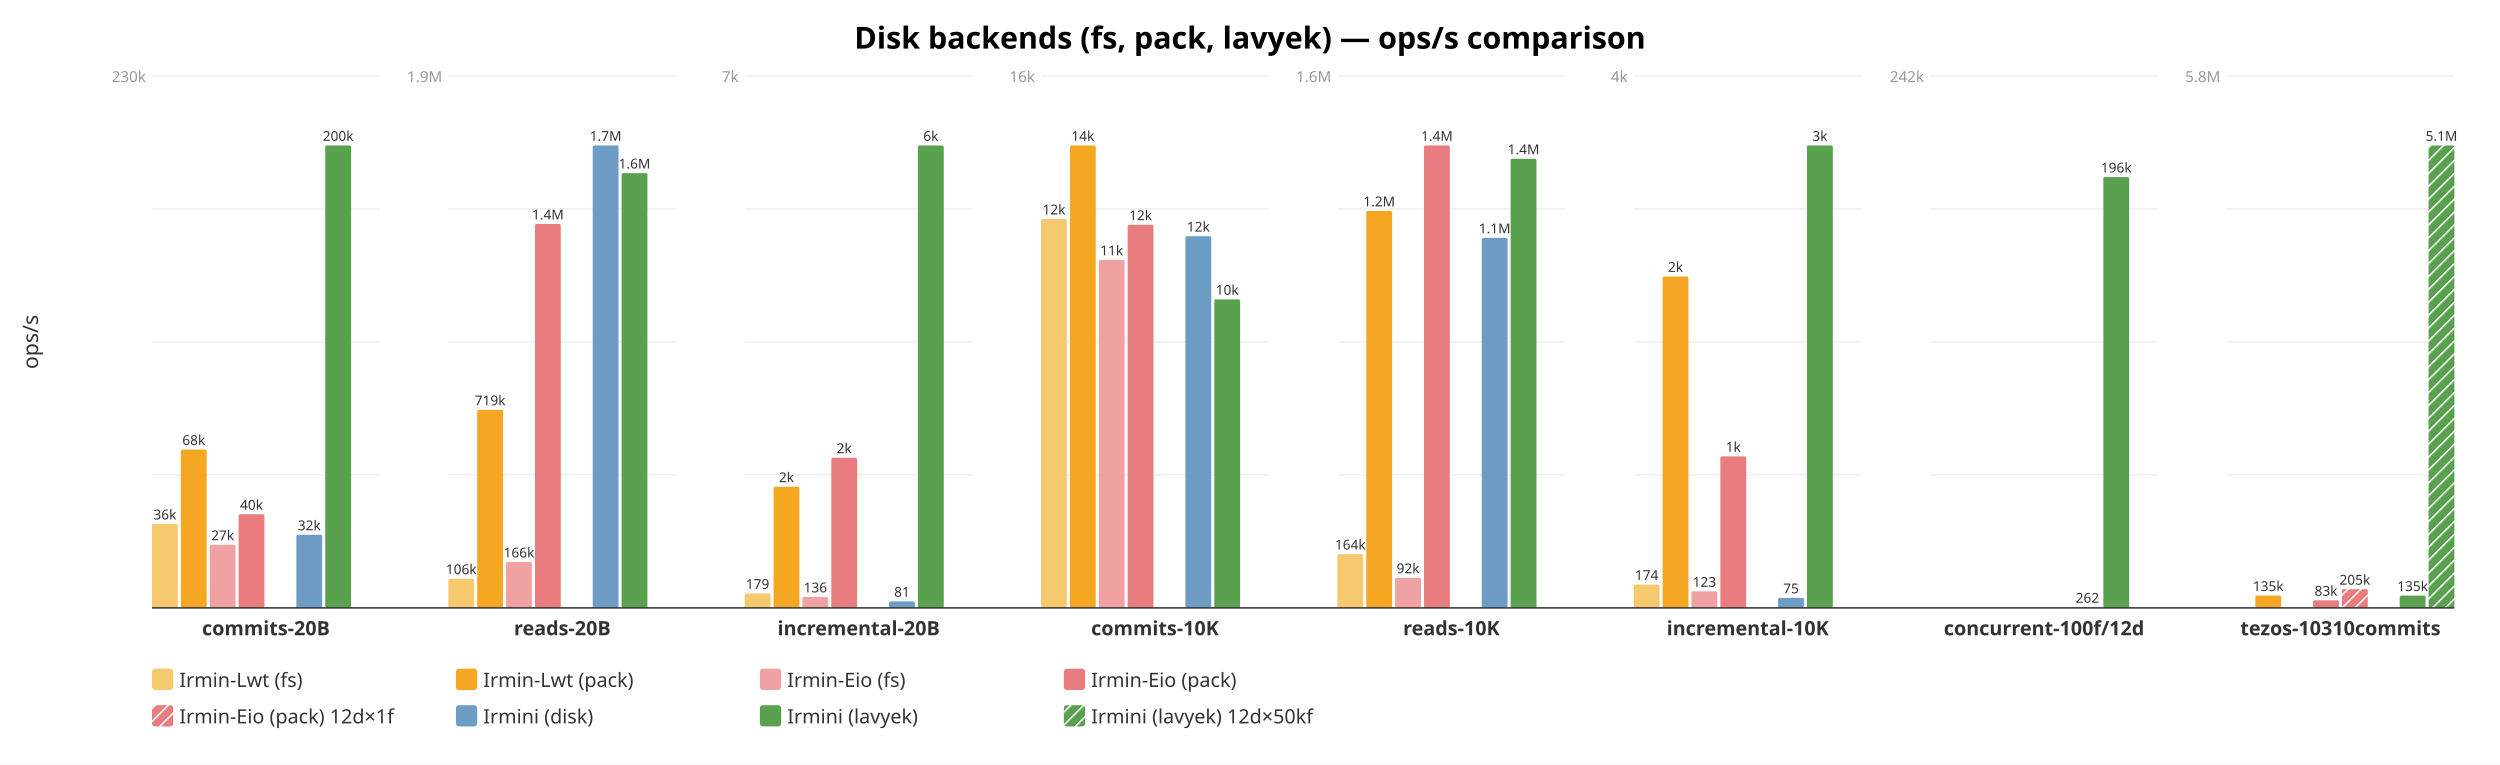
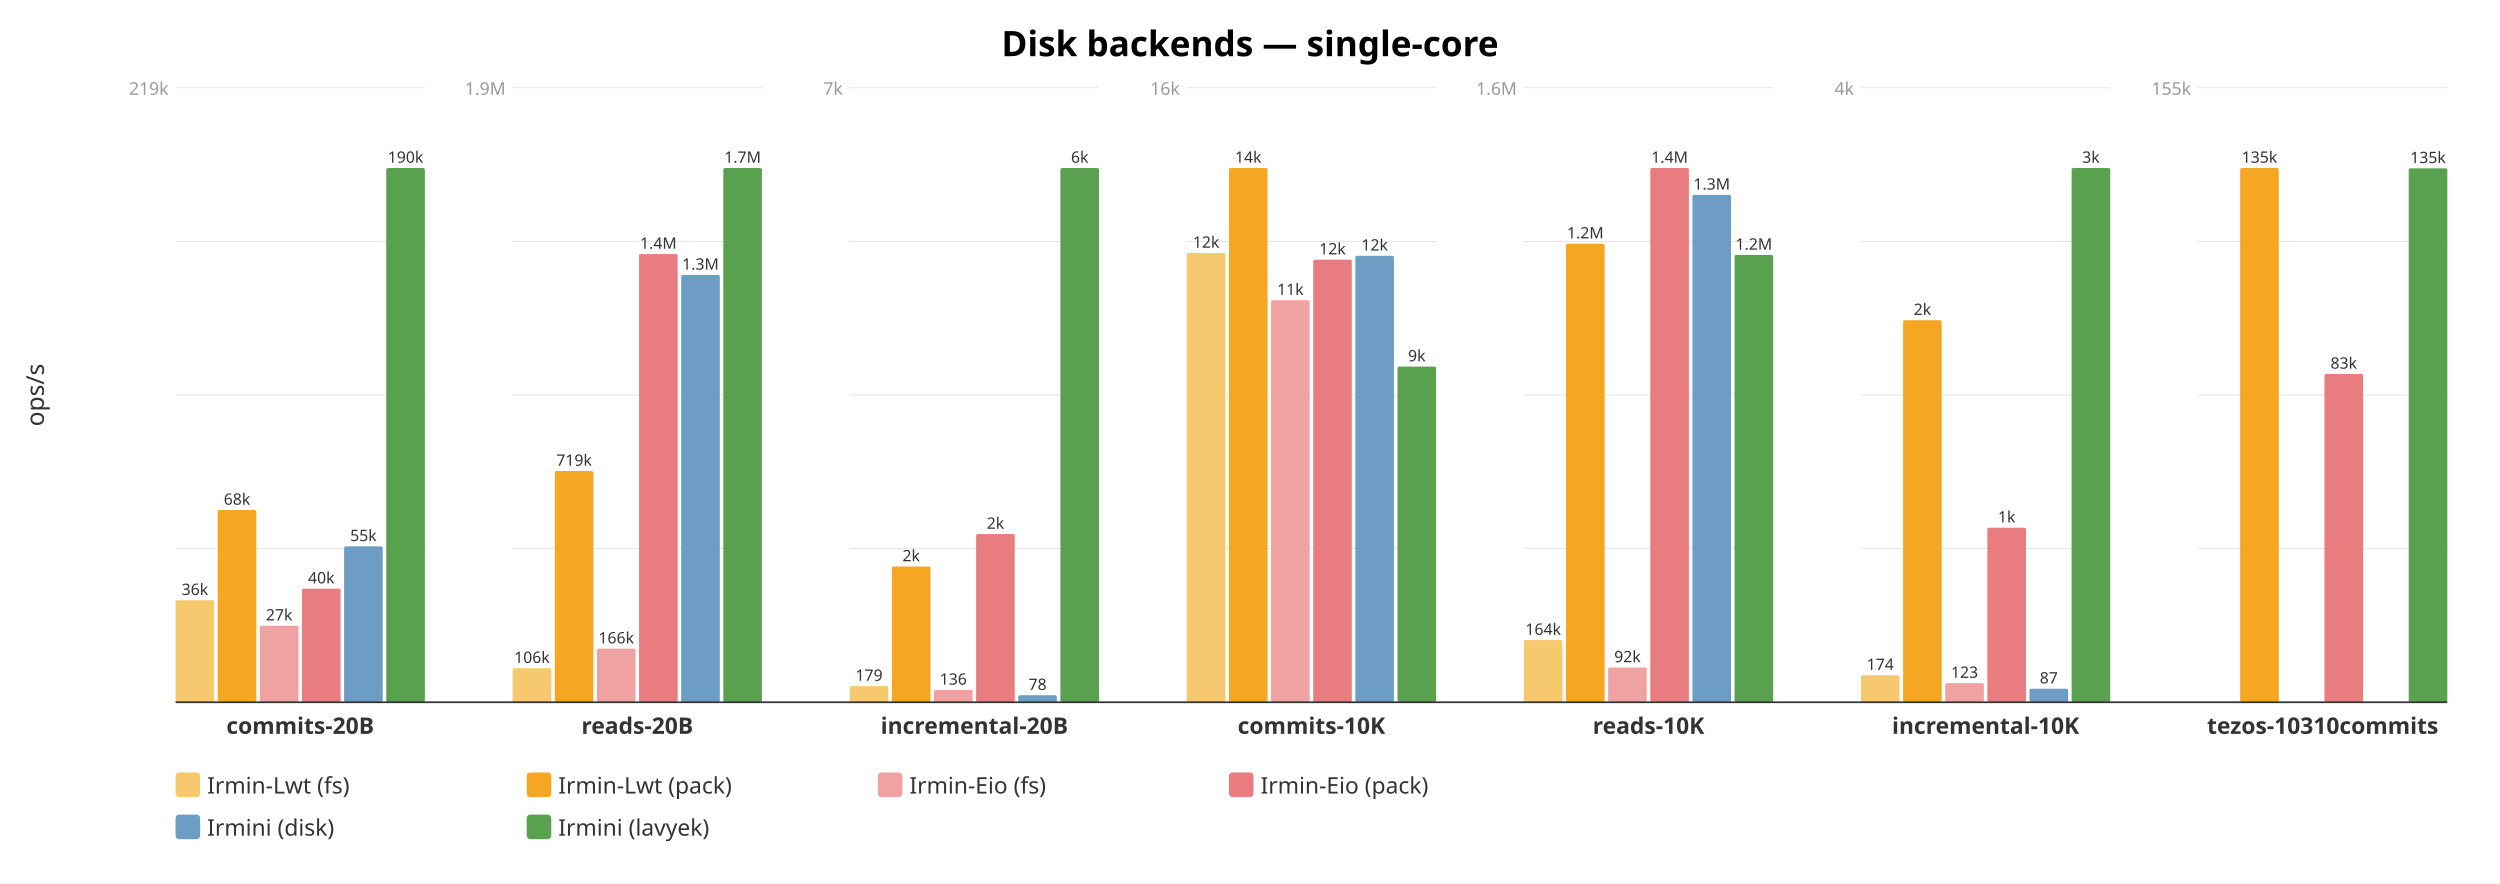
- <svg xmlns="http://www.w3.org/2000/svg" width="1645" height="503" font-family="system-ui, sans-serif" font-size="14">
-   <rect width="1645" height="503" fill="white" />
+ <svg xmlns="http://www.w3.org/2000/svg" width="1424" height="503" font-family="system-ui, sans-serif" font-size="14">
+   <rect width="1424" height="503" fill="white" />
  <defs>
-     <pattern id="hatch-2800" width="6" height="6" patternUnits="userSpaceOnUse" patternTransform="rotate(45)">
-       <rect width="6" height="6" fill="#e87c7e" />
-       <line x1="0" y1="0" x2="0" y2="6" stroke="white" stroke-width="2" />
-     </pattern>
-     <pattern id="hatch-3278" width="6" height="6" patternUnits="userSpaceOnUse" patternTransform="rotate(45)">
-       <rect width="6" height="6" fill="#59a14f" />
-       <line x1="0" y1="0" x2="0" y2="6" stroke="white" stroke-width="2" />
-     </pattern>
-   </defs>
-   <text x="822.5" y="32" text-anchor="middle" font-size="20" font-weight="bold">Disk backends (fs, pack, lavyek) — ops/s comparison</text>
+ </defs>
+   <text x="712.0" y="32" text-anchor="middle" font-size="20" font-weight="bold">Disk backends — single-core</text>
  <g transform="translate(100,50)">
    <text x="-75" y="175.0" text-anchor="middle" font-size="14" fill="#333" transform="rotate(-90,-75,175.0)">ops/s</text>
-     <line x1="0" y1="262.5" x2="150" y2="262.5" stroke="#e0e0e0" stroke-width="0.5" />
-     <line x1="0" y1="175.0" x2="150" y2="175.0" stroke="#e0e0e0" stroke-width="0.5" />
-     <line x1="0" y1="87.5" x2="150" y2="87.5" stroke="#e0e0e0" stroke-width="0.5" />
-     <line x1="0" y1="0.0" x2="150" y2="0.0" stroke="#e0e0e0" stroke-width="0.5" />
-     <text x="-4.0" y="4.0" text-anchor="end" font-size="10" fill="#999">230k</text>
-     <rect x="0.0" y="294.8" width="17" height="55.2" fill="#f7c96e" rx="1" />
-     <text x="8.5" y="291.8" text-anchor="middle" font-size="9" fill="#333">36k</text>
-     <rect x="19.0" y="245.8" width="17" height="104.2" fill="#f5a623" rx="1" />
-     <text x="27.5" y="242.8" text-anchor="middle" font-size="9" fill="#333">68k</text>
-     <rect x="38.0" y="308.5" width="17" height="41.5" fill="#f0a1a2" rx="1" />
-     <text x="46.5" y="305.5" text-anchor="middle" font-size="9" fill="#333">27k</text>
-     <rect x="57.0" y="288.4" width="17" height="61.6" fill="#e87c7e" rx="1" />
-     <text x="65.5" y="285.4" text-anchor="middle" font-size="9" fill="#333">40k</text>
-     <rect x="95.0" y="301.9" width="17" height="48.1" fill="#6d9dc5" rx="1" />
-     <text x="103.5" y="298.9" text-anchor="middle" font-size="9" fill="#333">32k</text>
-     <rect x="114.0" y="45.7" width="17" height="304.3" fill="#59a14f" rx="1" />
-     <text x="122.5" y="42.7" text-anchor="middle" font-size="9" fill="#333">200k</text>
-     <text x="75.0" y="368" text-anchor="middle" font-size="13" font-weight="bold" fill="#333">commits-20B</text>
-     <line x1="195" y1="262.5" x2="345" y2="262.5" stroke="#e0e0e0" stroke-width="0.5" />
-     <line x1="195" y1="175.0" x2="345" y2="175.0" stroke="#e0e0e0" stroke-width="0.5" />
-     <line x1="195" y1="87.5" x2="345" y2="87.5" stroke="#e0e0e0" stroke-width="0.5" />
-     <line x1="195" y1="0.0" x2="345" y2="0.0" stroke="#e0e0e0" stroke-width="0.5" />
-     <text x="191.0" y="4.0" text-anchor="end" font-size="10" fill="#999">1.9M</text>
-     <rect x="195.0" y="330.8" width="17" height="19.2" fill="#f7c96e" rx="1" />
-     <text x="203.5" y="327.8" text-anchor="middle" font-size="9" fill="#333">106k</text>
-     <rect x="214.0" y="219.7" width="17" height="130.3" fill="#f5a623" rx="1" />
-     <text x="222.5" y="216.7" text-anchor="middle" font-size="9" fill="#333">719k</text>
-     <rect x="233.0" y="319.8" width="17" height="30.2" fill="#f0a1a2" rx="1" />
-     <text x="241.5" y="316.8" text-anchor="middle" font-size="9" fill="#333">166k</text>
-     <rect x="252.0" y="97.4" width="17" height="252.6" fill="#e87c7e" rx="1" />
-     <text x="260.5" y="94.4" text-anchor="middle" font-size="9" fill="#333">1.4M</text>
-     <rect x="290.0" y="45.7" width="17" height="304.3" fill="#6d9dc5" rx="1" />
-     <text x="298.5" y="42.7" text-anchor="middle" font-size="9" fill="#333">1.7M</text>
-     <rect x="309.0" y="63.9" width="17" height="286.1" fill="#59a14f" rx="1" />
-     <text x="317.5" y="60.9" text-anchor="middle" font-size="9" fill="#333">1.6M</text>
-     <text x="270.0" y="368" text-anchor="middle" font-size="13" font-weight="bold" fill="#333">reads-20B</text>
-     <line x1="390" y1="262.5" x2="540" y2="262.5" stroke="#e0e0e0" stroke-width="0.5" />
-     <line x1="390" y1="175.0" x2="540" y2="175.0" stroke="#e0e0e0" stroke-width="0.5" />
-     <line x1="390" y1="87.5" x2="540" y2="87.5" stroke="#e0e0e0" stroke-width="0.5" />
-     <line x1="390" y1="0.0" x2="540" y2="0.0" stroke="#e0e0e0" stroke-width="0.5" />
-     <text x="386.0" y="4.0" text-anchor="end" font-size="10" fill="#999">7k</text>
-     <rect x="390.0" y="340.5" width="17" height="9.5" fill="#f7c96e" rx="1" />
-     <text x="398.5" y="337.5" text-anchor="middle" font-size="9" fill="#333">179</text>
-     <rect x="409.0" y="270.3" width="17" height="79.7" fill="#f5a623" rx="1" />
-     <text x="417.5" y="267.3" text-anchor="middle" font-size="9" fill="#333">2k</text>
-     <rect x="428.0" y="342.8" width="17" height="7.2" fill="#f0a1a2" rx="1" />
-     <text x="436.5" y="339.8" text-anchor="middle" font-size="9" fill="#333">136</text>
-     <rect x="447.0" y="251.2" width="17" height="98.8" fill="#e87c7e" rx="1" />
-     <text x="455.5" y="248.2" text-anchor="middle" font-size="9" fill="#333">2k</text>
-     <rect x="485.0" y="345.7" width="17" height="4.3" fill="#6d9dc5" rx="1" />
-     <text x="493.5" y="342.7" text-anchor="middle" font-size="9" fill="#333">81</text>
-     <rect x="504.0" y="45.7" width="17" height="304.3" fill="#59a14f" rx="1" />
-     <text x="512.5" y="42.7" text-anchor="middle" font-size="9" fill="#333">6k</text>
-     <text x="465.0" y="368" text-anchor="middle" font-size="13" font-weight="bold" fill="#333">incremental-20B</text>
-     <line x1="585" y1="262.5" x2="735" y2="262.5" stroke="#e0e0e0" stroke-width="0.5" />
-     <line x1="585" y1="175.0" x2="735" y2="175.0" stroke="#e0e0e0" stroke-width="0.5" />
-     <line x1="585" y1="87.5" x2="735" y2="87.5" stroke="#e0e0e0" stroke-width="0.5" />
-     <line x1="585" y1="0.0" x2="735" y2="0.0" stroke="#e0e0e0" stroke-width="0.5" />
-     <text x="581.0" y="4.0" text-anchor="end" font-size="10" fill="#999">16k</text>
-     <rect x="585.0" y="94.1" width="17" height="255.9" fill="#f7c96e" rx="1" />
-     <text x="593.5" y="91.1" text-anchor="middle" font-size="9" fill="#333">12k</text>
-     <rect x="604.0" y="45.7" width="17" height="304.3" fill="#f5a623" rx="1" />
-     <text x="612.5" y="42.7" text-anchor="middle" font-size="9" fill="#333">14k</text>
-     <rect x="623.0" y="121.0" width="17" height="229.0" fill="#f0a1a2" rx="1" />
-     <text x="631.5" y="118.0" text-anchor="middle" font-size="9" fill="#333">11k</text>
-     <rect x="642.0" y="97.9" width="17" height="252.1" fill="#e87c7e" rx="1" />
-     <text x="650.5" y="94.9" text-anchor="middle" font-size="9" fill="#333">12k</text>
-     <rect x="680.0" y="105.4" width="17" height="244.6" fill="#6d9dc5" rx="1" />
-     <text x="688.5" y="102.4" text-anchor="middle" font-size="9" fill="#333">12k</text>
-     <rect x="699.0" y="147.0" width="17" height="203.0" fill="#59a14f" rx="1" />
-     <text x="707.5" y="144.0" text-anchor="middle" font-size="9" fill="#333">10k</text>
-     <text x="660.0" y="368" text-anchor="middle" font-size="13" font-weight="bold" fill="#333">commits-10K</text>
-     <line x1="780" y1="262.5" x2="930" y2="262.5" stroke="#e0e0e0" stroke-width="0.5" />
-     <line x1="780" y1="175.0" x2="930" y2="175.0" stroke="#e0e0e0" stroke-width="0.5" />
-     <line x1="780" y1="87.5" x2="930" y2="87.5" stroke="#e0e0e0" stroke-width="0.5" />
-     <line x1="780" y1="0.0" x2="930" y2="0.0" stroke="#e0e0e0" stroke-width="0.5" />
-     <text x="776.0" y="4.0" text-anchor="end" font-size="10" fill="#999">1.6M</text>
-     <rect x="780.0" y="314.6" width="17" height="35.4" fill="#f7c96e" rx="1" />
-     <text x="788.5" y="311.6" text-anchor="middle" font-size="9" fill="#333">164k</text>
-     <rect x="799.0" y="88.8" width="17" height="261.2" fill="#f5a623" rx="1" />
-     <text x="807.5" y="85.8" text-anchor="middle" font-size="9" fill="#333">1.2M</text>
-     <rect x="818.0" y="330.2" width="17" height="19.8" fill="#f0a1a2" rx="1" />
-     <text x="826.5" y="327.2" text-anchor="middle" font-size="9" fill="#333">92k</text>
-     <rect x="837.0" y="45.7" width="17" height="304.3" fill="#e87c7e" rx="1" />
-     <text x="845.5" y="42.7" text-anchor="middle" font-size="9" fill="#333">1.4M</text>
-     <rect x="875.0" y="106.5" width="17" height="243.5" fill="#6d9dc5" rx="1" />
-     <text x="883.5" y="103.5" text-anchor="middle" font-size="9" fill="#333">1.1M</text>
-     <rect x="894.0" y="54.5" width="17" height="295.5" fill="#59a14f" rx="1" />
-     <text x="902.5" y="51.5" text-anchor="middle" font-size="9" fill="#333">1.4M</text>
-     <text x="855.0" y="368" text-anchor="middle" font-size="13" font-weight="bold" fill="#333">reads-10K</text>
-     <line x1="975" y1="262.5" x2="1125" y2="262.5" stroke="#e0e0e0" stroke-width="0.5" />
-     <line x1="975" y1="175.0" x2="1125" y2="175.0" stroke="#e0e0e0" stroke-width="0.5" />
-     <line x1="975" y1="87.5" x2="1125" y2="87.5" stroke="#e0e0e0" stroke-width="0.5" />
-     <line x1="975" y1="0.0" x2="1125" y2="0.0" stroke="#e0e0e0" stroke-width="0.5" />
-     <text x="971.0" y="4.0" text-anchor="end" font-size="10" fill="#999">4k</text>
-     <rect x="975.0" y="334.6" width="17" height="15.4" fill="#f7c96e" rx="1" />
-     <text x="983.5" y="331.6" text-anchor="middle" font-size="9" fill="#333">174</text>
-     <rect x="994.0" y="131.9" width="17" height="218.1" fill="#f5a623" rx="1" />
-     <text x="1002.5" y="128.9" text-anchor="middle" font-size="9" fill="#333">2k</text>
-     <rect x="1013.0" y="339.1" width="17" height="10.9" fill="#f0a1a2" rx="1" />
-     <text x="1021.5" y="336.1" text-anchor="middle" font-size="9" fill="#333">123</text>
-     <rect x="1032.0" y="250.3" width="17" height="99.7" fill="#e87c7e" rx="1" />
-     <text x="1040.5" y="247.3" text-anchor="middle" font-size="9" fill="#333">1k</text>
-     <rect x="1070.0" y="343.4" width="17" height="6.6" fill="#6d9dc5" rx="1" />
-     <text x="1078.5" y="340.4" text-anchor="middle" font-size="9" fill="#333">75</text>
-     <rect x="1089.0" y="45.7" width="17" height="304.3" fill="#59a14f" rx="1" />
-     <text x="1097.5" y="42.7" text-anchor="middle" font-size="9" fill="#333">3k</text>
-     <text x="1050.0" y="368" text-anchor="middle" font-size="13" font-weight="bold" fill="#333">incremental-10K</text>
-     <line x1="1170" y1="262.5" x2="1320" y2="262.5" stroke="#e0e0e0" stroke-width="0.5" />
-     <line x1="1170" y1="175.0" x2="1320" y2="175.0" stroke="#e0e0e0" stroke-width="0.5" />
-     <line x1="1170" y1="87.5" x2="1320" y2="87.5" stroke="#e0e0e0" stroke-width="0.5" />
-     <line x1="1170" y1="0.0" x2="1320" y2="0.0" stroke="#e0e0e0" stroke-width="0.5" />
-     <text x="1166.0" y="4.0" text-anchor="end" font-size="10" fill="#999">242k</text>
-     <rect x="1265.0" y="349.6" width="17" height="0.4" fill="#6d9dc5" rx="1" />
-     <text x="1273.5" y="346.6" text-anchor="middle" font-size="9" fill="#333">262</text>
-     <rect x="1284.0" y="66.5" width="17" height="283.5" fill="#59a14f" rx="1" />
-     <text x="1292.5" y="63.5" text-anchor="middle" font-size="9" fill="#333">196k</text>
-     <text x="1245.0" y="368" text-anchor="middle" font-size="13" font-weight="bold" fill="#333">concurrent-100f/12d</text>
-     <line x1="1365" y1="262.5" x2="1515" y2="262.5" stroke="#e0e0e0" stroke-width="0.5" />
-     <line x1="1365" y1="175.0" x2="1515" y2="175.0" stroke="#e0e0e0" stroke-width="0.5" />
-     <line x1="1365" y1="87.5" x2="1515" y2="87.5" stroke="#e0e0e0" stroke-width="0.5" />
-     <line x1="1365" y1="0.0" x2="1515" y2="0.0" stroke="#e0e0e0" stroke-width="0.5" />
-     <text x="1361.0" y="4.0" text-anchor="end" font-size="10" fill="#999">5.8M</text>
-     <rect x="1384.0" y="341.9" width="17" height="8.1" fill="#f5a623" rx="1" />
-     <text x="1392.5" y="338.9" text-anchor="middle" font-size="9" fill="#333">135k</text>
-     <rect x="1422.0" y="345.0" width="17" height="5.0" fill="#e87c7e" rx="1" />
-     <text x="1430.5" y="342.0" text-anchor="middle" font-size="9" fill="#333">83k</text>
-     <rect x="1441.0" y="337.7" width="17" height="12.3" fill="url(#hatch-2800)" rx="1" />
-     <text x="1449.5" y="334.7" text-anchor="middle" font-size="9" fill="#333">205k</text>
-     <rect x="1479.0" y="341.9" width="17" height="8.1" fill="#59a14f" rx="1" />
-     <text x="1487.5" y="338.9" text-anchor="middle" font-size="9" fill="#333">135k</text>
-     <rect x="1498.0" y="45.7" width="17" height="304.3" fill="url(#hatch-3278)" rx="1" />
-     <text x="1506.5" y="42.7" text-anchor="middle" font-size="9" fill="#333">5.1M</text>
-     <text x="1440.0" y="368" text-anchor="middle" font-size="13" font-weight="bold" fill="#333">tezos-10310commits</text>
-     <line x1="0" y1="350" x2="1515" y2="350" stroke="#333" stroke-width="1" />
+     <line x1="0" y1="262.5" x2="142" y2="262.5" stroke="#e0e0e0" stroke-width="0.5" />
+     <line x1="0" y1="175.0" x2="142" y2="175.0" stroke="#e0e0e0" stroke-width="0.5" />
+     <line x1="0" y1="87.5" x2="142" y2="87.5" stroke="#e0e0e0" stroke-width="0.5" />
+     <line x1="0" y1="0.0" x2="142" y2="0.0" stroke="#e0e0e0" stroke-width="0.5" />
+     <text x="-4.0" y="4.0" text-anchor="end" font-size="10" fill="#999">219k</text>
+     <rect x="0.0" y="291.9" width="22" height="58.1" fill="#f7c96e" rx="1" />
+     <text x="11.0" y="288.9" text-anchor="middle" font-size="9" fill="#333">36k</text>
+     <rect x="24.0" y="240.5" width="22" height="109.5" fill="#f5a623" rx="1" />
+     <text x="35.0" y="237.5" text-anchor="middle" font-size="9" fill="#333">68k</text>
+     <rect x="48.0" y="306.4" width="22" height="43.6" fill="#f0a1a2" rx="1" />
+     <text x="59.0" y="303.4" text-anchor="middle" font-size="9" fill="#333">27k</text>
+     <rect x="72.0" y="285.3" width="22" height="64.7" fill="#e87c7e" rx="1" />
+     <text x="83.0" y="282.3" text-anchor="middle" font-size="9" fill="#333">40k</text>
+     <rect x="96.0" y="261.2" width="22" height="88.8" fill="#6d9dc5" rx="1" />
+     <text x="107.0" y="258.2" text-anchor="middle" font-size="9" fill="#333">55k</text>
+     <rect x="120.0" y="45.7" width="22" height="304.3" fill="#59a14f" rx="1" />
+     <text x="131.0" y="42.7" text-anchor="middle" font-size="9" fill="#333">190k</text>
+     <text x="71.0" y="368" text-anchor="middle" font-size="13" font-weight="bold" fill="#333">commits-20B</text>
+     <line x1="192" y1="262.5" x2="334" y2="262.5" stroke="#e0e0e0" stroke-width="0.5" />
+     <line x1="192" y1="175.0" x2="334" y2="175.0" stroke="#e0e0e0" stroke-width="0.5" />
+     <line x1="192" y1="87.5" x2="334" y2="87.5" stroke="#e0e0e0" stroke-width="0.5" />
+     <line x1="192" y1="0.0" x2="334" y2="0.0" stroke="#e0e0e0" stroke-width="0.5" />
+     <text x="188.0" y="4.0" text-anchor="end" font-size="10" fill="#999">1.9M</text>
+     <rect x="192.0" y="330.6" width="22" height="19.4" fill="#f7c96e" rx="1" />
+     <text x="203.0" y="327.6" text-anchor="middle" font-size="9" fill="#333">106k</text>
+     <rect x="216.0" y="218.3" width="22" height="131.7" fill="#f5a623" rx="1" />
+     <text x="227.0" y="215.3" text-anchor="middle" font-size="9" fill="#333">719k</text>
+     <rect x="240.0" y="319.5" width="22" height="30.5" fill="#f0a1a2" rx="1" />
+     <text x="251.0" y="316.5" text-anchor="middle" font-size="9" fill="#333">166k</text>
+     <rect x="264.0" y="94.7" width="22" height="255.3" fill="#e87c7e" rx="1" />
+     <text x="275.0" y="91.7" text-anchor="middle" font-size="9" fill="#333">1.4M</text>
+     <rect x="288.0" y="106.6" width="22" height="243.4" fill="#6d9dc5" rx="1" />
+     <text x="299.0" y="103.6" text-anchor="middle" font-size="9" fill="#333">1.3M</text>
+     <rect x="312.0" y="45.7" width="22" height="304.3" fill="#59a14f" rx="1" />
+     <text x="323.0" y="42.7" text-anchor="middle" font-size="9" fill="#333">1.7M</text>
+     <text x="263.0" y="368" text-anchor="middle" font-size="13" font-weight="bold" fill="#333">reads-20B</text>
+     <line x1="384" y1="262.5" x2="526" y2="262.5" stroke="#e0e0e0" stroke-width="0.5" />
+     <line x1="384" y1="175.0" x2="526" y2="175.0" stroke="#e0e0e0" stroke-width="0.5" />
+     <line x1="384" y1="87.5" x2="526" y2="87.5" stroke="#e0e0e0" stroke-width="0.5" />
+     <line x1="384" y1="0.0" x2="526" y2="0.0" stroke="#e0e0e0" stroke-width="0.5" />
+     <text x="380.0" y="4.0" text-anchor="end" font-size="10" fill="#999">7k</text>
+     <rect x="384.0" y="340.8" width="22" height="9.2" fill="#f7c96e" rx="1" />
+     <text x="395.0" y="337.8" text-anchor="middle" font-size="9" fill="#333">179</text>
+     <rect x="408.0" y="272.7" width="22" height="77.3" fill="#f5a623" rx="1" />
+     <text x="419.0" y="269.7" text-anchor="middle" font-size="9" fill="#333">2k</text>
+     <rect x="432.0" y="343.0" width="22" height="7.0" fill="#f0a1a2" rx="1" />
+     <text x="443.0" y="340.0" text-anchor="middle" font-size="9" fill="#333">136</text>
+     <rect x="456.0" y="254.2" width="22" height="95.8" fill="#e87c7e" rx="1" />
+     <text x="467.0" y="251.2" text-anchor="middle" font-size="9" fill="#333">2k</text>
+     <rect x="480.0" y="346.0" width="22" height="4.0" fill="#6d9dc5" rx="1" />
+     <text x="491.0" y="343.0" text-anchor="middle" font-size="9" fill="#333">78</text>
+     <rect x="504.0" y="45.7" width="22" height="304.3" fill="#59a14f" rx="1" />
+     <text x="515.0" y="42.7" text-anchor="middle" font-size="9" fill="#333">6k</text>
+     <text x="455.0" y="368" text-anchor="middle" font-size="13" font-weight="bold" fill="#333">incremental-20B</text>
+     <line x1="576" y1="262.5" x2="718" y2="262.5" stroke="#e0e0e0" stroke-width="0.5" />
+     <line x1="576" y1="175.0" x2="718" y2="175.0" stroke="#e0e0e0" stroke-width="0.5" />
+     <line x1="576" y1="87.5" x2="718" y2="87.5" stroke="#e0e0e0" stroke-width="0.5" />
+     <line x1="576" y1="0.0" x2="718" y2="0.0" stroke="#e0e0e0" stroke-width="0.5" />
+     <text x="572.0" y="4.0" text-anchor="end" font-size="10" fill="#999">16k</text>
+     <rect x="576.0" y="94.1" width="22" height="255.9" fill="#f7c96e" rx="1" />
+     <text x="587.0" y="91.1" text-anchor="middle" font-size="9" fill="#333">12k</text>
+     <rect x="600.0" y="45.7" width="22" height="304.3" fill="#f5a623" rx="1" />
+     <text x="611.0" y="42.7" text-anchor="middle" font-size="9" fill="#333">14k</text>
+     <rect x="624.0" y="121.0" width="22" height="229.0" fill="#f0a1a2" rx="1" />
+     <text x="635.0" y="118.0" text-anchor="middle" font-size="9" fill="#333">11k</text>
+     <rect x="648.0" y="97.9" width="22" height="252.1" fill="#e87c7e" rx="1" />
+     <text x="659.0" y="94.9" text-anchor="middle" font-size="9" fill="#333">12k</text>
+     <rect x="672.0" y="95.7" width="22" height="254.3" fill="#6d9dc5" rx="1" />
+     <text x="683.0" y="92.7" text-anchor="middle" font-size="9" fill="#333">12k</text>
+     <rect x="696.0" y="158.8" width="22" height="191.2" fill="#59a14f" rx="1" />
+     <text x="707.0" y="155.8" text-anchor="middle" font-size="9" fill="#333">9k</text>
+     <text x="647.0" y="368" text-anchor="middle" font-size="13" font-weight="bold" fill="#333">commits-10K</text>
+     <line x1="768" y1="262.5" x2="910" y2="262.5" stroke="#e0e0e0" stroke-width="0.5" />
+     <line x1="768" y1="175.0" x2="910" y2="175.0" stroke="#e0e0e0" stroke-width="0.5" />
+     <line x1="768" y1="87.5" x2="910" y2="87.5" stroke="#e0e0e0" stroke-width="0.5" />
+     <line x1="768" y1="0.0" x2="910" y2="0.0" stroke="#e0e0e0" stroke-width="0.5" />
+     <text x="764.0" y="4.0" text-anchor="end" font-size="10" fill="#999">1.6M</text>
+     <rect x="768.0" y="314.6" width="22" height="35.4" fill="#f7c96e" rx="1" />
+     <text x="779.0" y="311.6" text-anchor="middle" font-size="9" fill="#333">164k</text>
+     <rect x="792.0" y="88.8" width="22" height="261.2" fill="#f5a623" rx="1" />
+     <text x="803.0" y="85.8" text-anchor="middle" font-size="9" fill="#333">1.2M</text>
+     <rect x="816.0" y="330.2" width="22" height="19.8" fill="#f0a1a2" rx="1" />
+     <text x="827.0" y="327.2" text-anchor="middle" font-size="9" fill="#333">92k</text>
+     <rect x="840.0" y="45.7" width="22" height="304.3" fill="#e87c7e" rx="1" />
+     <text x="851.0" y="42.7" text-anchor="middle" font-size="9" fill="#333">1.4M</text>
+     <rect x="864.0" y="61.0" width="22" height="289.0" fill="#6d9dc5" rx="1" />
+     <text x="875.0" y="58.0" text-anchor="middle" font-size="9" fill="#333">1.3M</text>
+     <rect x="888.0" y="95.2" width="22" height="254.8" fill="#59a14f" rx="1" />
+     <text x="899.0" y="92.2" text-anchor="middle" font-size="9" fill="#333">1.2M</text>
+     <text x="839.0" y="368" text-anchor="middle" font-size="13" font-weight="bold" fill="#333">reads-10K</text>
+     <line x1="960" y1="262.5" x2="1102" y2="262.5" stroke="#e0e0e0" stroke-width="0.5" />
+     <line x1="960" y1="175.0" x2="1102" y2="175.0" stroke="#e0e0e0" stroke-width="0.5" />
+     <line x1="960" y1="87.5" x2="1102" y2="87.5" stroke="#e0e0e0" stroke-width="0.5" />
+     <line x1="960" y1="0.0" x2="1102" y2="0.0" stroke="#e0e0e0" stroke-width="0.5" />
+     <text x="956.0" y="4.0" text-anchor="end" font-size="10" fill="#999">4k</text>
+     <rect x="960.0" y="334.6" width="22" height="15.4" fill="#f7c96e" rx="1" />
+     <text x="971.0" y="331.6" text-anchor="middle" font-size="9" fill="#333">174</text>
+     <rect x="984.0" y="132.4" width="22" height="217.6" fill="#f5a623" rx="1" />
+     <text x="995.0" y="129.4" text-anchor="middle" font-size="9" fill="#333">2k</text>
+     <rect x="1008.0" y="339.1" width="22" height="10.9" fill="#f0a1a2" rx="1" />
+     <text x="1019.0" y="336.1" text-anchor="middle" font-size="9" fill="#333">123</text>
+     <rect x="1032.0" y="250.6" width="22" height="99.4" fill="#e87c7e" rx="1" />
+     <text x="1043.0" y="247.6" text-anchor="middle" font-size="9" fill="#333">1k</text>
+     <rect x="1056.0" y="342.3" width="22" height="7.7" fill="#6d9dc5" rx="1" />
+     <text x="1067.0" y="339.3" text-anchor="middle" font-size="9" fill="#333">87</text>
+     <rect x="1080.0" y="45.7" width="22" height="304.3" fill="#59a14f" rx="1" />
+     <text x="1091.0" y="42.7" text-anchor="middle" font-size="9" fill="#333">3k</text>
+     <text x="1031.0" y="368" text-anchor="middle" font-size="13" font-weight="bold" fill="#333">incremental-10K</text>
+     <line x1="1152" y1="262.5" x2="1294" y2="262.5" stroke="#e0e0e0" stroke-width="0.5" />
+     <line x1="1152" y1="175.0" x2="1294" y2="175.0" stroke="#e0e0e0" stroke-width="0.5" />
+     <line x1="1152" y1="87.5" x2="1294" y2="87.5" stroke="#e0e0e0" stroke-width="0.5" />
+     <line x1="1152" y1="0.0" x2="1294" y2="0.0" stroke="#e0e0e0" stroke-width="0.5" />
+     <text x="1148.0" y="4.0" text-anchor="end" font-size="10" fill="#999">155k</text>
+     <rect x="1176.0" y="45.7" width="22" height="304.3" fill="#f5a623" rx="1" />
+     <text x="1187.0" y="42.7" text-anchor="middle" font-size="9" fill="#333">135k</text>
+     <rect x="1224.0" y="163.0" width="22" height="187.0" fill="#e87c7e" rx="1" />
+     <text x="1235.0" y="160.0" text-anchor="middle" font-size="9" fill="#333">83k</text>
+     <rect x="1272.0" y="45.9" width="22" height="304.1" fill="#59a14f" rx="1" />
+     <text x="1283.0" y="42.9" text-anchor="middle" font-size="9" fill="#333">135k</text>
+     <text x="1223.0" y="368" text-anchor="middle" font-size="13" font-weight="bold" fill="#333">tezos-10310commits</text>
+     <line x1="0" y1="350" x2="1294" y2="350" stroke="#333" stroke-width="1" />
  </g>
  <g transform="translate(100,440)">
    <rect x="0" y="0" width="14" height="14" fill="#f7c96e" rx="2" />
    <text x="18" y="12" font-size="13" fill="#333">Irmin-Lwt (fs)</text>
    <rect x="200" y="0" width="14" height="14" fill="#f5a623" rx="2" />
    <text x="218" y="12" font-size="13" fill="#333">Irmin-Lwt (pack)</text>
    <rect x="400" y="0" width="14" height="14" fill="#f0a1a2" rx="2" />
    <text x="418" y="12" font-size="13" fill="#333">Irmin-Eio (fs)</text>
    <rect x="600" y="0" width="14" height="14" fill="#e87c7e" rx="2" />
    <text x="618" y="12" font-size="13" fill="#333">Irmin-Eio (pack)</text>
-     <rect x="0" y="24" width="14" height="14" fill="url(#hatch-2800)" rx="2" />
-     <text x="18" y="36" font-size="13" fill="#333">Irmin-Eio (pack) 12d×1f</text>
-     <rect x="200" y="24" width="14" height="14" fill="#6d9dc5" rx="2" />
-     <text x="218" y="36" font-size="13" fill="#333">Irmini (disk)</text>
-     <rect x="400" y="24" width="14" height="14" fill="#59a14f" rx="2" />
-     <text x="418" y="36" font-size="13" fill="#333">Irmini (lavyek)</text>
-     <rect x="600" y="24" width="14" height="14" fill="url(#hatch-3278)" rx="2" />
-     <text x="618" y="36" font-size="13" fill="#333">Irmini (lavyek) 12d×50kf</text>
+     <rect x="0" y="24" width="14" height="14" fill="#6d9dc5" rx="2" />
+     <text x="18" y="36" font-size="13" fill="#333">Irmini (disk)</text>
+     <rect x="200" y="24" width="14" height="14" fill="#59a14f" rx="2" />
+     <text x="218" y="36" font-size="13" fill="#333">Irmini (lavyek)</text>
  </g>
</svg>
